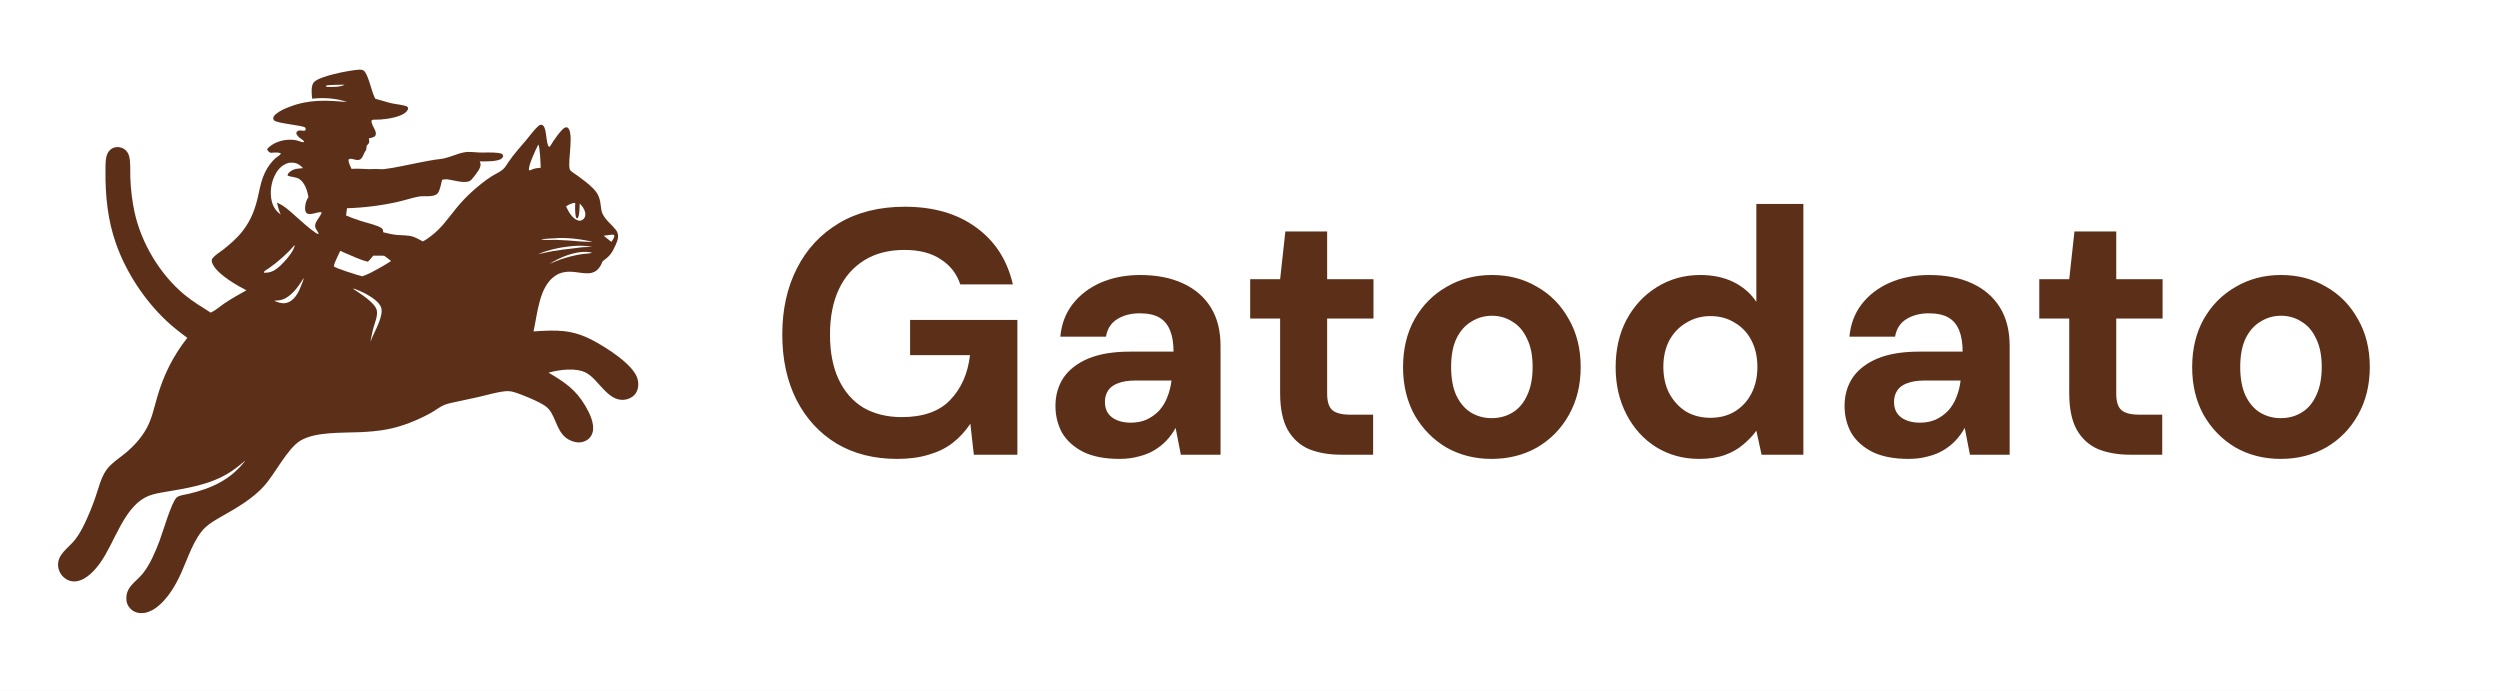
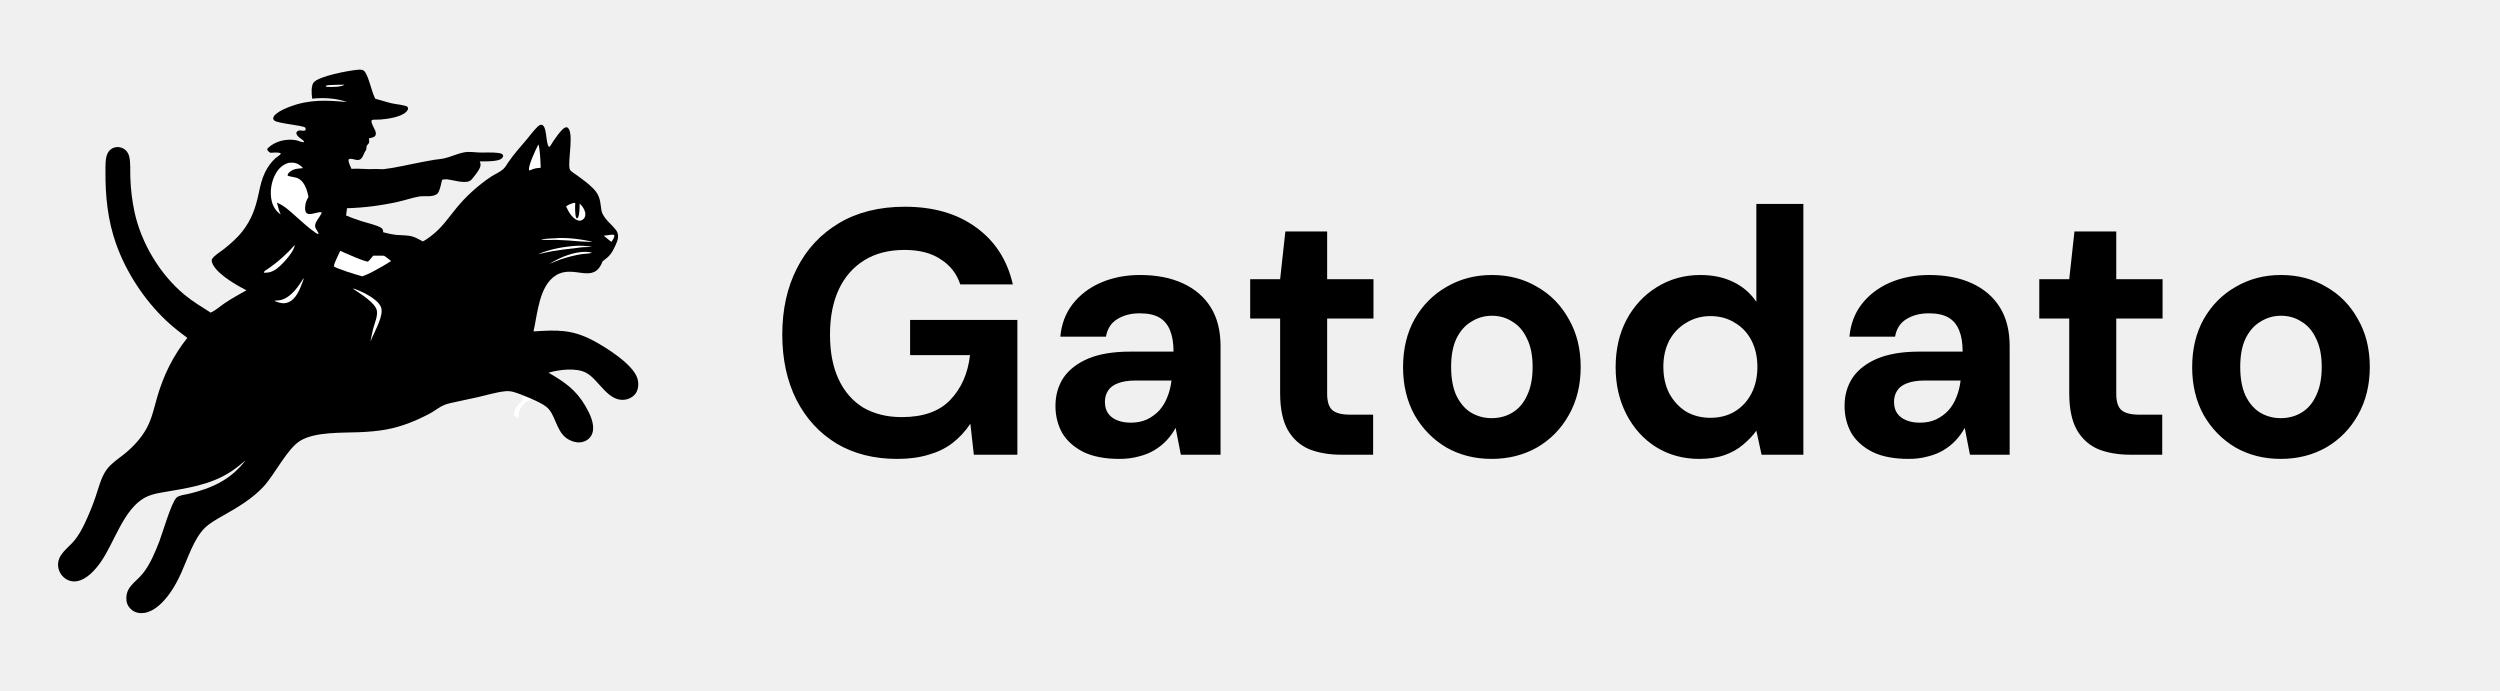
- <svg xmlns="http://www.w3.org/2000/svg" width="1292" height="357" viewBox="0 0 1292 357" fill="none">
-   <rect width="1292" height="357" fill="white" />
-   <path d="M463.68 237.16C451.68 237.16 441.24 234.52 432.36 229.24C423.48 223.84 416.58 216.34 411.66 206.74C406.74 197.02 404.28 185.74 404.28 172.9C404.28 159.94 406.8 148.54 411.84 138.7C416.88 128.74 424.14 120.94 433.62 115.3C443.1 109.66 454.44 106.84 467.64 106.84C482.4 106.84 494.64 110.38 504.36 117.46C514.2 124.54 520.56 134.38 523.44 146.98H496.26C494.46 141.46 491.1 137.14 486.18 134.02C481.38 130.78 475.14 129.16 467.46 129.16C459.3 129.16 452.34 130.96 446.58 134.56C440.82 138.16 436.44 143.2 433.44 149.68C430.44 156.16 428.94 163.9 428.94 172.9C428.94 182.02 430.44 189.76 433.44 196.12C436.44 202.48 440.7 207.34 446.22 210.7C451.86 213.94 458.46 215.56 466.02 215.56C477.06 215.56 485.4 212.62 491.04 206.74C496.8 200.74 500.22 193 501.3 183.52H470.34V165.34H525.78V235H503.28L501.48 218.98C498.84 222.94 495.72 226.3 492.12 229.06C488.64 231.7 484.56 233.68 479.88 235C475.2 236.44 469.8 237.16 463.68 237.16ZM578.578 237.16C571.018 237.16 564.778 235.96 559.858 233.56C554.938 231.04 551.278 227.74 548.878 223.66C546.598 219.46 545.458 214.84 545.458 209.8C545.458 204.28 546.838 199.42 549.598 195.22C552.478 191.02 556.738 187.72 562.378 185.32C568.138 182.92 575.338 181.72 583.978 181.72H606.478C606.478 177.28 605.878 173.62 604.678 170.74C603.478 167.74 601.618 165.52 599.098 164.08C596.578 162.64 593.218 161.92 589.018 161.92C584.458 161.92 580.558 162.94 577.318 164.98C574.198 166.9 572.278 169.9 571.558 173.98H547.978C548.578 167.5 550.678 161.92 554.278 157.24C557.998 152.44 562.858 148.72 568.858 146.08C574.978 143.44 581.758 142.12 589.198 142.12C597.718 142.12 605.098 143.56 611.338 146.44C617.578 149.32 622.378 153.46 625.738 158.86C629.098 164.26 630.778 170.92 630.778 178.84V235H610.258L607.558 221.14C606.238 223.54 604.678 225.7 602.878 227.62C601.078 229.54 598.978 231.22 596.578 232.66C594.178 234.1 591.478 235.18 588.478 235.9C585.478 236.74 582.178 237.16 578.578 237.16ZM584.338 218.44C587.458 218.44 590.218 217.9 592.618 216.82C595.138 215.62 597.298 214.06 599.098 212.14C600.898 210.1 602.278 207.82 603.238 205.3C604.318 202.66 605.038 199.84 605.398 196.84V196.66H586.858C583.138 196.66 580.078 197.14 577.678 198.1C575.398 198.94 573.718 200.2 572.638 201.88C571.558 203.56 571.018 205.48 571.018 207.64C571.018 210.04 571.558 212.02 572.638 213.58C573.718 215.14 575.278 216.34 577.318 217.18C579.358 218.02 581.698 218.44 584.338 218.44ZM693.252 235C686.892 235 681.312 234.04 676.512 232.12C671.832 230.08 668.172 226.78 665.532 222.22C662.892 217.54 661.572 211.18 661.572 203.14V164.62H646.092V144.28H661.572L664.272 119.62H685.872V144.28H709.812V164.62H685.872V203.5C685.872 207.58 686.772 210.4 688.572 211.96C690.372 213.52 693.432 214.3 697.752 214.3H709.632V235H693.252ZM770.818 237.16C762.178 237.16 754.378 235.18 747.418 231.22C740.578 227.14 735.118 221.56 731.038 214.48C727.078 207.28 725.098 199.06 725.098 189.82C725.098 180.34 727.078 172.06 731.038 164.98C735.118 157.78 740.638 152.2 747.598 148.24C754.558 144.16 762.358 142.12 770.998 142.12C779.758 142.12 787.558 144.16 794.398 148.24C801.358 152.2 806.818 157.78 810.778 164.98C814.858 172.06 816.898 180.28 816.898 189.64C816.898 199 814.858 207.28 810.778 214.48C806.818 221.56 801.358 227.14 794.398 231.22C787.438 235.18 779.578 237.16 770.818 237.16ZM770.818 216.1C774.898 216.1 778.498 215.14 781.618 213.22C784.858 211.3 787.378 208.36 789.178 204.4C791.098 200.44 792.058 195.52 792.058 189.64C792.058 183.76 791.098 178.9 789.178 175.06C787.378 171.1 784.858 168.16 781.618 166.24C778.498 164.2 774.958 163.18 770.998 163.18C767.158 163.18 763.618 164.2 760.378 166.24C757.138 168.16 754.558 171.1 752.638 175.06C750.838 178.9 749.938 183.76 749.938 189.64C749.938 195.52 750.838 200.44 752.638 204.4C754.558 208.36 757.078 211.3 760.198 213.22C763.438 215.14 766.978 216.1 770.818 216.1ZM878.161 237.16C869.881 237.16 862.441 235.12 855.841 231.04C849.361 226.96 844.261 221.32 840.541 214.12C836.821 206.92 834.961 198.82 834.961 189.82C834.961 180.58 836.821 172.42 840.541 165.34C844.381 158.14 849.601 152.5 856.201 148.42C862.921 144.22 870.421 142.12 878.701 142.12C885.181 142.12 890.881 143.32 895.801 145.72C900.721 148.12 904.681 151.54 907.681 155.98V105.4H931.981V235H910.381L907.681 222.58C905.881 225.1 903.601 227.5 900.841 229.78C898.201 232.06 895.021 233.86 891.301 235.18C887.581 236.5 883.201 237.16 878.161 237.16ZM883.921 215.92C888.721 215.92 892.921 214.84 896.521 212.68C900.241 210.4 903.121 207.28 905.161 203.32C907.201 199.36 908.221 194.8 908.221 189.64C908.221 184.48 907.201 179.92 905.161 175.96C903.121 172 900.241 168.94 896.521 166.78C892.921 164.5 888.721 163.36 883.921 163.36C879.361 163.36 875.221 164.5 871.501 166.78C867.781 168.94 864.841 172 862.681 175.96C860.641 179.92 859.621 184.42 859.621 189.46C859.621 194.74 860.641 199.36 862.681 203.32C864.841 207.28 867.721 210.4 871.321 212.68C875.041 214.84 879.241 215.92 883.921 215.92ZM986.39 237.16C978.83 237.16 972.59 235.96 967.67 233.56C962.75 231.04 959.09 227.74 956.69 223.66C954.41 219.46 953.27 214.84 953.27 209.8C953.27 204.28 954.65 199.42 957.41 195.22C960.29 191.02 964.55 187.72 970.19 185.32C975.95 182.92 983.15 181.72 991.79 181.72H1014.29C1014.29 177.28 1013.69 173.62 1012.49 170.74C1011.29 167.74 1009.43 165.52 1006.91 164.08C1004.39 162.64 1001.03 161.92 996.83 161.92C992.27 161.92 988.37 162.94 985.13 164.98C982.01 166.9 980.09 169.9 979.37 173.98H955.79C956.39 167.5 958.49 161.92 962.09 157.24C965.81 152.44 970.67 148.72 976.67 146.08C982.79 143.44 989.57 142.12 997.01 142.12C1005.53 142.12 1012.91 143.56 1019.15 146.44C1025.39 149.32 1030.19 153.46 1033.55 158.86C1036.91 164.26 1038.59 170.92 1038.59 178.84V235H1018.07L1015.37 221.14C1014.05 223.54 1012.49 225.7 1010.69 227.62C1008.89 229.54 1006.79 231.22 1004.39 232.66C1001.99 234.1 999.29 235.18 996.29 235.9C993.29 236.74 989.99 237.16 986.39 237.16ZM992.15 218.44C995.27 218.44 998.03 217.9 1000.43 216.82C1002.95 215.62 1005.11 214.06 1006.91 212.14C1008.71 210.1 1010.09 207.82 1011.05 205.3C1012.13 202.66 1012.85 199.84 1013.21 196.84V196.66H994.67C990.95 196.66 987.89 197.14 985.49 198.1C983.21 198.94 981.53 200.2 980.45 201.88C979.37 203.56 978.83 205.48 978.83 207.64C978.83 210.04 979.37 212.02 980.45 213.58C981.53 215.14 983.09 216.34 985.13 217.18C987.17 218.02 989.51 218.44 992.15 218.44ZM1101.06 235C1094.7 235 1089.12 234.04 1084.32 232.12C1079.64 230.08 1075.98 226.78 1073.34 222.22C1070.7 217.54 1069.38 211.18 1069.38 203.14V164.62H1053.9V144.28H1069.38L1072.08 119.62H1093.68V144.28H1117.62V164.62H1093.68V203.5C1093.68 207.58 1094.58 210.4 1096.38 211.96C1098.18 213.52 1101.24 214.3 1105.56 214.3H1117.44V235H1101.06ZM1178.63 237.16C1169.99 237.16 1162.19 235.18 1155.23 231.22C1148.39 227.14 1142.93 221.56 1138.85 214.48C1134.89 207.28 1132.91 199.06 1132.91 189.82C1132.91 180.34 1134.89 172.06 1138.85 164.98C1142.93 157.78 1148.45 152.2 1155.41 148.24C1162.37 144.16 1170.17 142.12 1178.81 142.12C1187.57 142.12 1195.37 144.16 1202.21 148.24C1209.17 152.2 1214.63 157.78 1218.59 164.98C1222.67 172.06 1224.71 180.28 1224.71 189.64C1224.71 199 1222.67 207.28 1218.59 214.48C1214.63 221.56 1209.17 227.14 1202.21 231.22C1195.25 235.18 1187.39 237.16 1178.63 237.16ZM1178.63 216.1C1182.71 216.1 1186.31 215.14 1189.43 213.22C1192.67 211.3 1195.19 208.36 1196.99 204.4C1198.91 200.44 1199.87 195.52 1199.87 189.64C1199.87 183.76 1198.91 178.9 1196.99 175.06C1195.19 171.1 1192.67 168.16 1189.43 166.24C1186.31 164.2 1182.77 163.18 1178.81 163.18C1174.97 163.18 1171.43 164.2 1168.19 166.24C1164.95 168.16 1162.37 171.1 1160.45 175.06C1158.65 178.9 1157.75 183.76 1157.75 189.64C1157.75 195.52 1158.65 200.44 1160.45 204.4C1162.37 208.36 1164.89 211.3 1168.01 213.22C1171.25 215.14 1174.79 216.1 1178.63 216.1Z" fill="#5C2F19" />
+ <svg xmlns="http://www.w3.org/2000/svg" viewBox="0 0 1292 357" fill="none">
+   <path d="M463.68 237.16C451.68 237.16 441.24 234.52 432.36 229.24C423.48 223.84 416.58 216.34 411.66 206.74C406.74 197.02 404.28 185.74 404.28 172.9C404.28 159.94 406.8 148.54 411.84 138.7C416.88 128.74 424.14 120.94 433.62 115.3C443.1 109.66 454.44 106.84 467.64 106.84C482.4 106.84 494.64 110.38 504.36 117.46C514.2 124.54 520.56 134.38 523.44 146.98H496.26C494.46 141.46 491.1 137.14 486.18 134.02C481.38 130.78 475.14 129.16 467.46 129.16C459.3 129.16 452.34 130.96 446.58 134.56C440.82 138.16 436.44 143.2 433.44 149.68C430.44 156.16 428.94 163.9 428.94 172.9C428.94 182.02 430.44 189.76 433.44 196.12C436.44 202.48 440.7 207.34 446.22 210.7C451.86 213.94 458.46 215.56 466.02 215.56C477.06 215.56 485.4 212.62 491.04 206.74C496.8 200.74 500.22 193 501.3 183.52H470.34V165.34H525.78V235H503.28L501.48 218.98C498.84 222.94 495.72 226.3 492.12 229.06C488.64 231.7 484.56 233.68 479.88 235C475.2 236.44 469.8 237.16 463.68 237.16ZM578.578 237.16C571.018 237.16 564.778 235.96 559.858 233.56C554.938 231.04 551.278 227.74 548.878 223.66C546.598 219.46 545.458 214.84 545.458 209.8C545.458 204.28 546.838 199.42 549.598 195.22C552.478 191.02 556.738 187.72 562.378 185.32C568.138 182.92 575.338 181.72 583.978 181.72H606.478C606.478 177.28 605.878 173.62 604.678 170.74C603.478 167.74 601.618 165.52 599.098 164.08C596.578 162.64 593.218 161.92 589.018 161.92C584.458 161.92 580.558 162.94 577.318 164.98C574.198 166.9 572.278 169.9 571.558 173.98H547.978C548.578 167.5 550.678 161.92 554.278 157.24C557.998 152.44 562.858 148.72 568.858 146.08C574.978 143.44 581.758 142.12 589.198 142.12C597.718 142.12 605.098 143.56 611.338 146.44C617.578 149.32 622.378 153.46 625.738 158.86C629.098 164.26 630.778 170.92 630.778 178.84V235H610.258L607.558 221.14C606.238 223.54 604.678 225.7 602.878 227.62C601.078 229.54 598.978 231.22 596.578 232.66C594.178 234.1 591.478 235.18 588.478 235.9C585.478 236.74 582.178 237.16 578.578 237.16ZM584.338 218.44C587.458 218.44 590.218 217.9 592.618 216.82C595.138 215.62 597.298 214.06 599.098 212.14C600.898 210.1 602.278 207.82 603.238 205.3C604.318 202.66 605.038 199.84 605.398 196.84V196.66H586.858C583.138 196.66 580.078 197.14 577.678 198.1C575.398 198.94 573.718 200.2 572.638 201.88C571.558 203.56 571.018 205.48 571.018 207.64C571.018 210.04 571.558 212.02 572.638 213.58C573.718 215.14 575.278 216.34 577.318 217.18C579.358 218.02 581.698 218.44 584.338 218.44ZM693.252 235C686.892 235 681.312 234.04 676.512 232.12C671.832 230.08 668.172 226.78 665.532 222.22C662.892 217.54 661.572 211.18 661.572 203.14V164.62H646.092V144.28H661.572L664.272 119.62H685.872V144.28H709.812V164.62H685.872V203.5C685.872 207.58 686.772 210.4 688.572 211.96C690.372 213.52 693.432 214.3 697.752 214.3H709.632V235H693.252ZM770.818 237.16C762.178 237.16 754.378 235.18 747.418 231.22C740.578 227.14 735.118 221.56 731.038 214.48C727.078 207.28 725.098 199.06 725.098 189.82C725.098 180.34 727.078 172.06 731.038 164.98C735.118 157.78 740.638 152.2 747.598 148.24C754.558 144.16 762.358 142.12 770.998 142.12C779.758 142.12 787.558 144.16 794.398 148.24C801.358 152.2 806.818 157.78 810.778 164.98C814.858 172.06 816.898 180.28 816.898 189.64C816.898 199 814.858 207.28 810.778 214.48C806.818 221.56 801.358 227.14 794.398 231.22C787.438 235.18 779.578 237.16 770.818 237.16ZM770.818 216.1C774.898 216.1 778.498 215.14 781.618 213.22C784.858 211.3 787.378 208.36 789.178 204.4C791.098 200.44 792.058 195.52 792.058 189.64C792.058 183.76 791.098 178.9 789.178 175.06C787.378 171.1 784.858 168.16 781.618 166.24C778.498 164.2 774.958 163.18 770.998 163.18C767.158 163.18 763.618 164.2 760.378 166.24C757.138 168.16 754.558 171.1 752.638 175.06C750.838 178.9 749.938 183.76 749.938 189.64C749.938 195.52 750.838 200.44 752.638 204.4C754.558 208.36 757.078 211.3 760.198 213.22C763.438 215.14 766.978 216.1 770.818 216.1ZM878.161 237.16C869.881 237.16 862.441 235.12 855.841 231.04C849.361 226.96 844.261 221.32 840.541 214.12C836.821 206.92 834.961 198.82 834.961 189.82C834.961 180.58 836.821 172.42 840.541 165.34C844.381 158.14 849.601 152.5 856.201 148.42C862.921 144.22 870.421 142.12 878.701 142.12C885.181 142.12 890.881 143.32 895.801 145.72C900.721 148.12 904.681 151.54 907.681 155.98V105.4H931.981V235H910.381L907.681 222.58C905.881 225.1 903.601 227.5 900.841 229.78C898.201 232.06 895.021 233.86 891.301 235.18C887.581 236.5 883.201 237.16 878.161 237.16ZM883.921 215.92C888.721 215.92 892.921 214.84 896.521 212.68C900.241 210.4 903.121 207.28 905.161 203.32C907.201 199.36 908.221 194.8 908.221 189.64C908.221 184.48 907.201 179.92 905.161 175.96C903.121 172 900.241 168.94 896.521 166.78C892.921 164.5 888.721 163.36 883.921 163.36C879.361 163.36 875.221 164.5 871.501 166.78C867.781 168.94 864.841 172 862.681 175.96C860.641 179.92 859.621 184.42 859.621 189.46C859.621 194.74 860.641 199.36 862.681 203.32C864.841 207.28 867.721 210.4 871.321 212.68C875.041 214.84 879.241 215.92 883.921 215.92ZM986.39 237.16C978.83 237.16 972.59 235.96 967.67 233.56C962.75 231.04 959.09 227.74 956.69 223.66C954.41 219.46 953.27 214.84 953.27 209.8C953.27 204.28 954.65 199.42 957.41 195.22C960.29 191.02 964.55 187.72 970.19 185.32C975.95 182.92 983.15 181.72 991.79 181.72H1014.29C1014.29 177.28 1013.69 173.62 1012.49 170.74C1011.29 167.74 1009.43 165.52 1006.91 164.08C1004.39 162.64 1001.03 161.92 996.83 161.92C992.27 161.92 988.37 162.94 985.13 164.98C982.01 166.9 980.09 169.9 979.37 173.98H955.79C956.39 167.5 958.49 161.92 962.09 157.24C965.81 152.44 970.67 148.72 976.67 146.08C982.79 143.44 989.57 142.12 997.01 142.12C1005.53 142.12 1012.91 143.56 1019.15 146.44C1025.39 149.32 1030.19 153.46 1033.55 158.86C1036.91 164.26 1038.59 170.92 1038.59 178.84V235H1018.07L1015.37 221.14C1014.05 223.54 1012.49 225.7 1010.69 227.62C1008.89 229.54 1006.79 231.22 1004.39 232.66C1001.99 234.1 999.29 235.18 996.29 235.9C993.29 236.74 989.99 237.16 986.39 237.16ZM992.15 218.44C995.27 218.44 998.03 217.9 1000.43 216.82C1002.95 215.62 1005.11 214.06 1006.91 212.14C1008.71 210.1 1010.09 207.82 1011.05 205.3C1012.13 202.66 1012.85 199.84 1013.21 196.84V196.66H994.67C990.95 196.66 987.89 197.14 985.49 198.1C983.21 198.94 981.53 200.2 980.45 201.88C979.37 203.56 978.83 205.48 978.83 207.64C978.83 210.04 979.37 212.02 980.45 213.58C981.53 215.14 983.09 216.34 985.13 217.18C987.17 218.02 989.51 218.44 992.15 218.44ZM1101.06 235C1094.7 235 1089.12 234.04 1084.32 232.12C1079.64 230.08 1075.98 226.78 1073.34 222.22C1070.7 217.54 1069.38 211.18 1069.38 203.14V164.62H1053.9V144.28H1069.38L1072.08 119.62H1093.68V144.28H1117.62V164.62H1093.68V203.5C1093.68 207.58 1094.58 210.4 1096.38 211.96C1098.18 213.52 1101.24 214.3 1105.56 214.3H1117.44V235H1101.06ZM1178.63 237.16C1169.99 237.16 1162.19 235.18 1155.23 231.22C1148.39 227.14 1142.93 221.56 1138.85 214.48C1134.89 207.28 1132.91 199.06 1132.91 189.82C1132.91 180.34 1134.89 172.06 1138.85 164.98C1142.93 157.78 1148.45 152.2 1155.41 148.24C1162.37 144.16 1170.17 142.12 1178.81 142.12C1187.57 142.12 1195.37 144.16 1202.21 148.24C1209.17 152.2 1214.63 157.78 1218.59 164.98C1222.67 172.06 1224.71 180.28 1224.71 189.64C1224.71 199 1222.67 207.28 1218.59 214.48C1214.63 221.56 1209.17 227.14 1202.21 231.22C1195.25 235.18 1187.39 237.16 1178.63 237.16ZM1178.63 216.1C1182.71 216.1 1186.31 215.14 1189.43 213.22C1192.67 211.3 1195.19 208.36 1196.99 204.4C1198.91 200.44 1199.87 195.52 1199.87 189.64C1199.87 183.76 1198.91 178.9 1196.99 175.06C1195.19 171.1 1192.67 168.16 1189.43 166.24C1186.31 164.2 1182.77 163.18 1178.81 163.18C1174.97 163.18 1171.43 164.2 1168.19 166.24C1164.95 168.16 1162.37 171.1 1160.45 175.06C1158.65 178.9 1157.75 183.76 1157.75 189.64C1157.75 195.52 1158.65 200.44 1160.45 204.4C1162.37 208.36 1164.89 211.3 1168.01 213.22C1171.25 215.14 1174.79 216.1 1178.63 216.1Z" fill="currentColor" />
  <path d="M282.967 181.792C282.98 181.806 283 181.815 283.006 181.832C283.2 182.359 280.701 185.674 280.276 186.435C278.257 190.051 277.085 194.551 275.518 198.4C274.824 200.104 273.678 201.583 273.208 203.359C273.6 204.716 274.033 205.168 275.309 205.942C272.925 206.964 271.201 208.101 269.727 210.089C268.498 211.75 267.675 213.589 268.153 215.597C268.201 215.799 268.254 215.967 268.255 216.175C268.255 216.213 268.25 216.253 268.248 216.293C267.553 215.756 266.588 215.523 265.952 214.978C265.496 214.587 265.573 214.191 265.636 213.667C265.805 212.264 266.55 210.83 267.427 209.664C268.094 208.78 270.197 207.216 270.095 206.144C270.069 205.873 269.976 205.621 270.043 205.35C270.467 203.647 271.474 201.786 272.145 200.138C273.958 195.678 275.809 191.229 277.698 186.793C278.979 183.822 279.65 183.105 282.967 181.792Z" fill="white" />
-   <path d="M184.467 36.092C185.379 36.016 186.408 35.899 187.297 36.165C187.853 36.331 188.218 36.613 188.553 37.076C190.709 40.045 191.951 47.12 193.839 50.819L193.945 51.025C196.83 51.774 199.668 52.747 202.565 53.424C204.147 53.794 209.511 54.322 210.491 55.159C210.797 55.421 210.949 55.735 210.903 56.144C210.843 56.697 210.342 57.382 209.969 57.769C207.345 60.488 200.369 61.472 196.792 61.756C195.509 61.858 194.24 61.792 192.967 61.868C192.488 61.896 192.343 61.931 192.026 62.292C191.692 63.66 193.335 66.073 193.86 67.374C194.197 68.207 194.444 69.18 194.023 70.026C193.509 71.058 191.643 71.258 190.642 71.509C190.721 72.046 190.84 72.632 190.823 73.175C190.791 74.11 190.112 74.688 189.501 75.295L189.249 77.424C189.189 77.505 189.131 77.588 189.07 77.668C188.138 78.897 187.892 80.322 187.028 81.538C185.244 84.052 182.528 81.628 180.553 82.137C180.294 82.203 180.263 82.376 180.134 82.585C180.045 84.07 181.073 85.904 181.647 87.27C184.721 87.024 187.551 87.34 190.6 87.409C191.888 87.437 193.178 87.323 194.466 87.34C195.838 87.359 197.285 87.532 198.648 87.374C204.54 86.692 211.174 85.036 217.102 83.929C219.675 83.448 222.253 82.932 224.838 82.525C226.356 82.285 227.941 82.224 229.437 81.888C233.036 81.079 236.349 79.355 240.038 78.706C242.706 78.237 245.318 78.772 247.995 78.822C250.843 78.875 254.641 78.665 257.371 79.028C258.023 79.115 259.112 79.265 259.622 79.736C259.99 80.077 259.993 80.208 260.036 80.678C259.871 81.131 259.698 81.465 259.361 81.817C257.63 83.618 250.49 83.414 247.956 83.405C247.975 83.464 247.994 83.524 248.012 83.583C248.128 83.918 248.263 84.255 248.328 84.605C248.737 86.757 246 89.899 244.756 91.514C244.202 92.232 243.514 93.149 242.691 93.555C239.895 94.935 234.12 93.014 231.162 92.677C230.305 92.579 229.357 92.766 228.503 92.88C228.037 94.604 227.317 98.732 226.159 99.948C224.037 102.17 219.264 101.063 216.499 101.574C212.89 102.242 209.325 103.482 205.726 104.276C197.056 106.236 188.218 107.353 179.335 107.612L178.844 111.331C181.446 112.492 184.181 113.435 186.89 114.316C189.4 115.133 195.42 116.474 197.283 117.951C197.978 118.503 197.99 119.231 198.065 120.046C200.391 120.64 202.821 121.21 205.213 121.429C207.95 121.679 210.75 121.473 213.406 122.307C215.195 122.868 216.834 123.929 218.509 124.761C219.943 124.076 221.285 123.081 222.553 122.13C228.304 117.815 231.341 113.054 235.749 107.673C238.199 104.655 240.871 101.825 243.746 99.207C246.924 96.338 250.294 93.563 253.893 91.234C255.83 89.98 258.311 88.974 260.012 87.454C261.099 86.485 261.857 85.109 262.665 83.906C265.5 79.679 269.026 75.847 272.301 71.959C274.075 69.853 275.798 67.425 277.774 65.533C278.214 65.112 278.877 64.532 279.518 64.479C282.965 64.192 281.801 74.251 283.737 75.877C283.837 75.853 283.946 75.85 284.04 75.803C284.422 75.614 285.599 73.46 285.913 73.011C287.353 70.955 288.913 68.624 290.716 66.879C291.394 66.222 292.021 65.743 292.993 65.771C297.038 67.466 293.236 83.325 294.419 87.394C294.521 87.748 294.739 88.049 295.009 88.295C296.045 89.24 297.42 90.025 298.561 90.858C301.317 92.866 304.278 95.066 306.662 97.504C309.433 100.338 310.145 103.022 310.559 106.853C310.692 108.086 310.842 109.287 311.379 110.425C312.941 113.743 315.995 115.916 318.219 118.717C319.188 119.938 319.582 121.286 319.381 122.835C319.185 124.332 318.573 125.682 317.956 127.042C316.082 131.175 315.008 132.38 311.404 135.065C306.749 147.415 296.668 136.409 287.272 142.308C278.555 147.78 277.814 162.133 275.721 171.272C287.666 170.517 295.46 170.11 306.553 175.994C313.17 179.504 327.238 188.297 329.405 195.58C330.114 197.965 330.043 200.676 328.789 202.869C327.802 204.595 326.016 205.815 324.108 206.315C314.601 208.803 309.871 196.484 303.021 192.715C297.798 189.84 288.946 191.049 283.493 192.594C291.67 197.406 297.529 201.278 302.484 209.726C304.696 213.499 307.487 219.028 306.233 223.535C305.74 225.306 304.611 226.766 302.995 227.65C300.971 228.758 298.684 228.905 296.489 228.248C288.97 226.003 288.286 219.379 285.085 213.575C284.333 212.214 283.357 211.019 282.125 210.065C279.124 207.741 269.365 203.691 265.541 202.609C264.137 202.211 262.67 202.038 261.215 202.184C256.379 202.672 251.453 204.253 246.704 205.296L235.975 207.615C233.878 208.082 231.591 208.474 229.597 209.28C227.169 210.261 224.991 212.144 222.676 213.405C215.613 217.253 207.875 220.408 199.948 221.908C195.315 222.785 190.59 223.147 185.883 223.356C176.82 223.757 163.21 223.062 155.385 227.649C148.551 231.653 142.167 244.925 136.334 251.326C130.655 257.557 122.716 262.296 115.419 266.386C112.154 268.272 108.614 270.158 105.887 272.793C100.245 278.244 96.925 288.831 93.694 295.998C91.957 299.849 89.991 303.57 87.491 306.99C84.489 311.098 79.892 315.962 74.586 316.754C72.356 317.086 70.054 316.711 68.238 315.307C66.738 314.147 65.643 312.521 65.4 310.625C64.478 303.408 70.111 301.024 73.828 296.354C77.615 291.594 80.186 285.385 82.364 279.73C83.972 275.555 88.649 259.449 91.249 257.153C92.673 255.896 95.561 255.669 97.388 255.238C109.274 252.438 119.258 247.967 126.872 237.932C124.497 239.866 122.207 241.831 119.65 243.533C108.455 250.978 95.806 252.348 82.927 254.648C80.119 255.151 77.376 255.809 74.856 257.186C63.807 263.221 59.14 280.384 52.026 290.531C49.2 294.563 44.786 299.569 39.622 300.382C37.438 300.726 35.27 300.15 33.511 298.819C31.603 297.381 30.359 295.231 30.063 292.861C29.332 286.634 35.152 283.41 38.534 279.222C40.652 276.598 42.244 273.689 43.715 270.668C45.763 266.36 47.579 261.945 49.157 257.445C50.868 252.631 52.065 246.924 55.074 242.756C57.267 239.72 60.453 237.58 63.38 235.312C68.278 231.517 72.775 226.812 75.766 221.358C78.513 216.351 79.677 210.597 81.261 205.149C84.569 193.778 89.462 183.886 96.811 174.593C93.018 171.801 89.295 168.925 85.869 165.684C74.543 154.968 65.208 140.726 59.987 126.027C55.69 113.932 54.408 101.328 54.507 88.561C54.529 85.734 54.352 81.723 55.624 79.186C56.35 77.738 57.579 76.68 59.139 76.225C60.817 75.735 62.644 76.051 64.123 76.969C65.398 77.762 66.352 79.253 66.731 80.685C67.589 83.925 67.212 88.664 67.368 92.113C67.582 97.966 68.297 103.789 69.504 109.519C73.008 125.68 82.673 141.856 95.45 152.41C99.668 155.895 104.284 158.603 108.869 161.556C111.534 160.399 113.944 158.109 116.376 156.504C119.927 154.161 123.655 152.076 127.372 150.013C126.52 149.514 125.618 149.083 124.745 148.62C120.278 146.255 110.921 140.466 109.546 135.484C109.343 134.746 109.358 134.131 109.845 133.506C111.219 131.742 113.596 130.371 115.354 128.991C118.906 126.203 122.424 123.166 125.225 119.604C130.047 113.473 132.131 107.338 133.714 99.842C134.495 96.146 135.293 92.519 136.961 89.098C138.325 86.3 140.124 83.777 142.438 81.682C143.135 81.051 144.729 80.202 145.145 79.467L144.96 79.188C143.493 78.545 141.279 78.93 139.689 78.957C139.029 78.483 138.269 78.011 138.075 77.173C138.187 76.851 138.333 76.652 138.577 76.421C142.297 72.892 147.992 71.584 152.95 72.462C154.133 72.672 155.552 73.461 156.673 73.469C157.056 73.471 156.903 73.52 157.184 73.234C156.781 72.341 154.902 71.398 154.13 70.561C153.582 69.966 153.098 69.377 153.15 68.533C154.258 66.392 156.482 68.08 157.716 67.405C157.898 67.094 157.982 66.952 157.972 66.577C157.965 66.34 157.85 66.055 157.662 65.894C156.302 64.731 143.39 63.836 141.726 62.248C141.395 61.932 141.183 61.532 141.207 61.062C141.255 60.138 142.096 59.357 142.76 58.812C144.793 57.142 147.42 56.03 149.86 55.111C159.989 51.298 168.861 51.771 179.328 52.747C174.01 50.732 166.91 50.333 161.348 51.014C161.339 50.955 161.33 50.897 161.321 50.838C161.021 48.669 160.651 44.378 162.14 42.578C164.814 39.346 179.778 36.558 184.467 36.092Z" fill="#5C2F19" />
+   <path d="M184.467 36.092C185.379 36.016 186.408 35.899 187.297 36.165C187.853 36.331 188.218 36.613 188.553 37.076C190.709 40.045 191.951 47.12 193.839 50.819L193.945 51.025C196.83 51.774 199.668 52.747 202.565 53.424C204.147 53.794 209.511 54.322 210.491 55.159C210.797 55.421 210.949 55.735 210.903 56.144C210.843 56.697 210.342 57.382 209.969 57.769C207.345 60.488 200.369 61.472 196.792 61.756C195.509 61.858 194.24 61.792 192.967 61.868C192.488 61.896 192.343 61.931 192.026 62.292C191.692 63.66 193.335 66.073 193.86 67.374C194.197 68.207 194.444 69.18 194.023 70.026C193.509 71.058 191.643 71.258 190.642 71.509C190.721 72.046 190.84 72.632 190.823 73.175C190.791 74.11 190.112 74.688 189.501 75.295L189.249 77.424C189.189 77.505 189.131 77.588 189.07 77.668C188.138 78.897 187.892 80.322 187.028 81.538C185.244 84.052 182.528 81.628 180.553 82.137C180.294 82.203 180.263 82.376 180.134 82.585C180.045 84.07 181.073 85.904 181.647 87.27C184.721 87.024 187.551 87.34 190.6 87.409C191.888 87.437 193.178 87.323 194.466 87.34C195.838 87.359 197.285 87.532 198.648 87.374C204.54 86.692 211.174 85.036 217.102 83.929C219.675 83.448 222.253 82.932 224.838 82.525C226.356 82.285 227.941 82.224 229.437 81.888C233.036 81.079 236.349 79.355 240.038 78.706C242.706 78.237 245.318 78.772 247.995 78.822C250.843 78.875 254.641 78.665 257.371 79.028C258.023 79.115 259.112 79.265 259.622 79.736C259.99 80.077 259.993 80.208 260.036 80.678C259.871 81.131 259.698 81.465 259.361 81.817C257.63 83.618 250.49 83.414 247.956 83.405C247.975 83.464 247.994 83.524 248.012 83.583C248.128 83.918 248.263 84.255 248.328 84.605C248.737 86.757 246 89.899 244.756 91.514C244.202 92.232 243.514 93.149 242.691 93.555C239.895 94.935 234.12 93.014 231.162 92.677C230.305 92.579 229.357 92.766 228.503 92.88C228.037 94.604 227.317 98.732 226.159 99.948C224.037 102.17 219.264 101.063 216.499 101.574C212.89 102.242 209.325 103.482 205.726 104.276C197.056 106.236 188.218 107.353 179.335 107.612L178.844 111.331C181.446 112.492 184.181 113.435 186.89 114.316C189.4 115.133 195.42 116.474 197.283 117.951C197.978 118.503 197.99 119.231 198.065 120.046C200.391 120.64 202.821 121.21 205.213 121.429C207.95 121.679 210.75 121.473 213.406 122.307C215.195 122.868 216.834 123.929 218.509 124.761C219.943 124.076 221.285 123.081 222.553 122.13C228.304 117.815 231.341 113.054 235.749 107.673C238.199 104.655 240.871 101.825 243.746 99.207C246.924 96.338 250.294 93.563 253.893 91.234C255.83 89.98 258.311 88.974 260.012 87.454C261.099 86.485 261.857 85.109 262.665 83.906C265.5 79.679 269.026 75.847 272.301 71.959C274.075 69.853 275.798 67.425 277.774 65.533C278.214 65.112 278.877 64.532 279.518 64.479C282.965 64.192 281.801 74.251 283.737 75.877C283.837 75.853 283.946 75.85 284.04 75.803C284.422 75.614 285.599 73.46 285.913 73.011C287.353 70.955 288.913 68.624 290.716 66.879C291.394 66.222 292.021 65.743 292.993 65.771C297.038 67.466 293.236 83.325 294.419 87.394C294.521 87.748 294.739 88.049 295.009 88.295C296.045 89.24 297.42 90.025 298.561 90.858C301.317 92.866 304.278 95.066 306.662 97.504C309.433 100.338 310.145 103.022 310.559 106.853C310.692 108.086 310.842 109.287 311.379 110.425C312.941 113.743 315.995 115.916 318.219 118.717C319.188 119.938 319.582 121.286 319.381 122.835C319.185 124.332 318.573 125.682 317.956 127.042C316.082 131.175 315.008 132.38 311.404 135.065C306.749 147.415 296.668 136.409 287.272 142.308C278.555 147.78 277.814 162.133 275.721 171.272C287.666 170.517 295.46 170.11 306.553 175.994C313.17 179.504 327.238 188.297 329.405 195.58C330.114 197.965 330.043 200.676 328.789 202.869C327.802 204.595 326.016 205.815 324.108 206.315C314.601 208.803 309.871 196.484 303.021 192.715C297.798 189.84 288.946 191.049 283.493 192.594C291.67 197.406 297.529 201.278 302.484 209.726C304.696 213.499 307.487 219.028 306.233 223.535C305.74 225.306 304.611 226.766 302.995 227.65C300.971 228.758 298.684 228.905 296.489 228.248C288.97 226.003 288.286 219.379 285.085 213.575C284.333 212.214 283.357 211.019 282.125 210.065C279.124 207.741 269.365 203.691 265.541 202.609C264.137 202.211 262.67 202.038 261.215 202.184C256.379 202.672 251.453 204.253 246.704 205.296L235.975 207.615C233.878 208.082 231.591 208.474 229.597 209.28C227.169 210.261 224.991 212.144 222.676 213.405C215.613 217.253 207.875 220.408 199.948 221.908C195.315 222.785 190.59 223.147 185.883 223.356C176.82 223.757 163.21 223.062 155.385 227.649C148.551 231.653 142.167 244.925 136.334 251.326C130.655 257.557 122.716 262.296 115.419 266.386C112.154 268.272 108.614 270.158 105.887 272.793C100.245 278.244 96.925 288.831 93.694 295.998C91.957 299.849 89.991 303.57 87.491 306.99C84.489 311.098 79.892 315.962 74.586 316.754C72.356 317.086 70.054 316.711 68.238 315.307C66.738 314.147 65.643 312.521 65.4 310.625C64.478 303.408 70.111 301.024 73.828 296.354C77.615 291.594 80.186 285.385 82.364 279.73C83.972 275.555 88.649 259.449 91.249 257.153C92.673 255.896 95.561 255.669 97.388 255.238C109.274 252.438 119.258 247.967 126.872 237.932C124.497 239.866 122.207 241.831 119.65 243.533C108.455 250.978 95.806 252.348 82.927 254.648C80.119 255.151 77.376 255.809 74.856 257.186C63.807 263.221 59.14 280.384 52.026 290.531C49.2 294.563 44.786 299.569 39.622 300.382C37.438 300.726 35.27 300.15 33.511 298.819C31.603 297.381 30.359 295.231 30.063 292.861C29.332 286.634 35.152 283.41 38.534 279.222C40.652 276.598 42.244 273.689 43.715 270.668C45.763 266.36 47.579 261.945 49.157 257.445C50.868 252.631 52.065 246.924 55.074 242.756C57.267 239.72 60.453 237.58 63.38 235.312C68.278 231.517 72.775 226.812 75.766 221.358C78.513 216.351 79.677 210.597 81.261 205.149C84.569 193.778 89.462 183.886 96.811 174.593C93.018 171.801 89.295 168.925 85.869 165.684C74.543 154.968 65.208 140.726 59.987 126.027C55.69 113.932 54.408 101.328 54.507 88.561C54.529 85.734 54.352 81.723 55.624 79.186C56.35 77.738 57.579 76.68 59.139 76.225C60.817 75.735 62.644 76.051 64.123 76.969C65.398 77.762 66.352 79.253 66.731 80.685C67.589 83.925 67.212 88.664 67.368 92.113C67.582 97.966 68.297 103.789 69.504 109.519C73.008 125.68 82.673 141.856 95.45 152.41C99.668 155.895 104.284 158.603 108.869 161.556C111.534 160.399 113.944 158.109 116.376 156.504C119.927 154.161 123.655 152.076 127.372 150.013C126.52 149.514 125.618 149.083 124.745 148.62C120.278 146.255 110.921 140.466 109.546 135.484C109.343 134.746 109.358 134.131 109.845 133.506C111.219 131.742 113.596 130.371 115.354 128.991C118.906 126.203 122.424 123.166 125.225 119.604C130.047 113.473 132.131 107.338 133.714 99.842C134.495 96.146 135.293 92.519 136.961 89.098C138.325 86.3 140.124 83.777 142.438 81.682C143.135 81.051 144.729 80.202 145.145 79.467L144.96 79.188C143.493 78.545 141.279 78.93 139.689 78.957C139.029 78.483 138.269 78.011 138.075 77.173C138.187 76.851 138.333 76.652 138.577 76.421C142.297 72.892 147.992 71.584 152.95 72.462C154.133 72.672 155.552 73.461 156.673 73.469C157.056 73.471 156.903 73.52 157.184 73.234C156.781 72.341 154.902 71.398 154.13 70.561C153.582 69.966 153.098 69.377 153.15 68.533C154.258 66.392 156.482 68.08 157.716 67.405C157.898 67.094 157.982 66.952 157.972 66.577C157.965 66.34 157.85 66.055 157.662 65.894C156.302 64.731 143.39 63.836 141.726 62.248C141.395 61.932 141.183 61.532 141.207 61.062C141.255 60.138 142.096 59.357 142.76 58.812C144.793 57.142 147.42 56.03 149.86 55.111C159.989 51.298 168.861 51.771 179.328 52.747C174.01 50.732 166.91 50.333 161.348 51.014C161.339 50.955 161.33 50.897 161.321 50.838C161.021 48.669 160.651 44.378 162.14 42.578C164.814 39.346 179.778 36.558 184.467 36.092Z" fill="currentColor" />
  <path d="M149.411 84.109C150.034 84.061 150.694 84.032 151.317 84.071C153.545 84.21 155.164 85.286 156.61 86.894C154.356 87.112 151.992 87.12 150.11 88.57C149.425 89.098 148.714 89.718 148.586 90.595C149.359 91.521 152.809 91.21 154.799 92.607C157.648 94.607 158.798 98.558 159.419 101.796C158.957 102.614 158.446 103.437 158.174 104.341C157.745 105.764 157.317 108.318 158.106 109.677C159.482 112.048 164.093 109.182 166.215 109.72C166.411 110.499 163.775 113.738 163.276 114.939C162.063 117.861 163.75 118.451 164.682 120.735L164.517 120.91C164.007 120.865 163.667 120.645 163.237 120.393C159.719 117.989 156.523 115.056 153.346 112.228C150.147 109.38 147.137 106.406 143.139 104.709C143.63 106.875 144.177 108.892 145.09 110.926C142.694 109.069 141.219 107.064 140.473 104.092C139.272 99.309 140.158 93.609 142.691 89.388C144.278 86.744 146.382 84.883 149.411 84.109Z" fill="white" />
  <path d="M175.839 129.63C176.517 129.86 177.194 130.281 177.869 130.554C181.828 132.158 185.955 134.282 190.104 135.251C191.154 134.372 191.995 133.186 192.861 132.129L198.476 132.15C199.757 132.933 200.923 133.961 202.097 134.895C200.49 135.928 198.881 136.933 197.222 137.88C194.045 139.662 190.658 141.621 187.209 142.804C185.113 142.293 173.181 138.621 172.523 137.597C172.824 135.598 174.938 131.672 175.839 129.63Z" fill="white" />
  <path d="M182.318 149.144C183.078 149.187 183.821 149.5 184.523 149.775C188.236 151.229 195.247 154.724 196.87 158.664C198.551 162.738 193.897 170.683 192.249 174.621C192.05 175.276 191.718 175.926 191.448 176.558C191.862 174.413 192.265 172.258 192.784 170.135C193.485 167.264 195.303 163.449 194.761 160.514C194.004 156.423 185.745 151.495 182.318 149.144Z" fill="white" />
  <path d="M296.31 104.886C296.673 104.868 296.971 104.783 297.291 104.968C297.169 106.596 297.075 111.285 297.845 112.559C298.014 112.836 297.932 112.742 298.281 112.844L298.682 112.547C299.578 110.834 299.532 107.138 299.564 105.186C301.016 106.576 301.875 107.828 302.424 109.777C302.54 110.472 302.565 111.06 302.386 111.748C302.163 112.609 301.556 113.33 300.776 113.749C300.101 114.111 299.329 114.136 298.614 113.881C295.628 112.82 293.761 109.355 292.551 106.66C293.733 105.782 294.923 105.324 296.31 104.886Z" fill="white" />
  <path d="M278.201 74.687C279.017 75.632 279.425 85.052 279.43 86.725C277.412 86.807 276.006 87.048 274.193 87.915C273.933 88.032 273.849 88.04 273.575 88.043L273.36 87.713C273.103 85.264 276.881 77.258 278.201 74.687Z" fill="white" />
  <path d="M152.254 126.64C152.257 126.711 152.269 126.783 152.264 126.855C152.051 129.756 146.951 135.414 144.857 137.318C142.239 139.7 140.069 141.1 136.407 140.938C136.397 140.91 136.381 140.884 136.378 140.855C136.294 140.088 138.053 139.237 138.632 138.837C143.585 135.417 148.332 131.209 152.254 126.64Z" fill="white" />
  <path d="M156.873 143.682C156.899 144.376 156.636 145.045 156.394 145.686C154.951 149.503 153.138 154.448 149.084 156.186C146.837 157.15 144.826 156.68 142.65 155.849L141.93 155.526L141.971 155.373C143.142 155.311 144.3 155.267 145.435 154.956C150.422 153.59 154.417 147.913 156.873 143.682Z" fill="white" />
  <path d="M297.025 127.084C300.046 126.806 303.139 127.103 306.116 127.614C304.499 127.707 302.878 127.631 301.26 127.752C299.769 127.863 298.286 128.136 296.8 128.304C293.041 128.729 289.315 129.156 285.585 129.79C283.025 130.225 280.522 130.896 277.975 131.394C284.037 128.829 290.487 127.593 297.025 127.084Z" fill="white" />
  <path d="M286.204 123.17C292.977 122.576 299.709 123.561 306.324 124.898C304.16 125.032 302.005 124.906 299.846 124.769C295.814 124.41 291.733 124.084 287.686 123.974C285.04 123.902 282.305 124.116 279.674 123.862C280.178 123.385 285.22 123.234 286.204 123.17Z" fill="white" />
  <path d="M299.812 130.314C301.779 130.119 303.818 130.059 305.747 130.543L305.8 130.687C304.198 131.166 302.314 131.07 300.647 131.334C296.873 131.934 293.238 132.879 289.617 134.084C287.676 134.77 285.783 135.65 283.859 136.392C288.579 133.52 294.322 130.982 299.812 130.314Z" fill="white" />
  <path d="M316.02 121.293C316.386 121.254 316.695 121.275 317.063 121.297C317.276 121.445 317.449 121.476 317.494 121.754C317.64 122.672 316.497 124.18 316.021 124.985L315.06 124.322C314.018 123.521 313.016 122.658 312 121.82C313.336 121.618 314.677 121.442 316.02 121.293Z" fill="white" />
  <path d="M177.465 43.773C177.622 43.735 177.901 43.742 178.064 43.732C176.354 45.078 171.278 44.974 169.144 44.891C168.795 44.843 168.898 44.892 168.628 44.742C168.373 44.602 168.472 44.679 168.371 44.332C169.49 43.728 175.761 43.89 177.465 43.773Z" fill="white" />
</svg>
